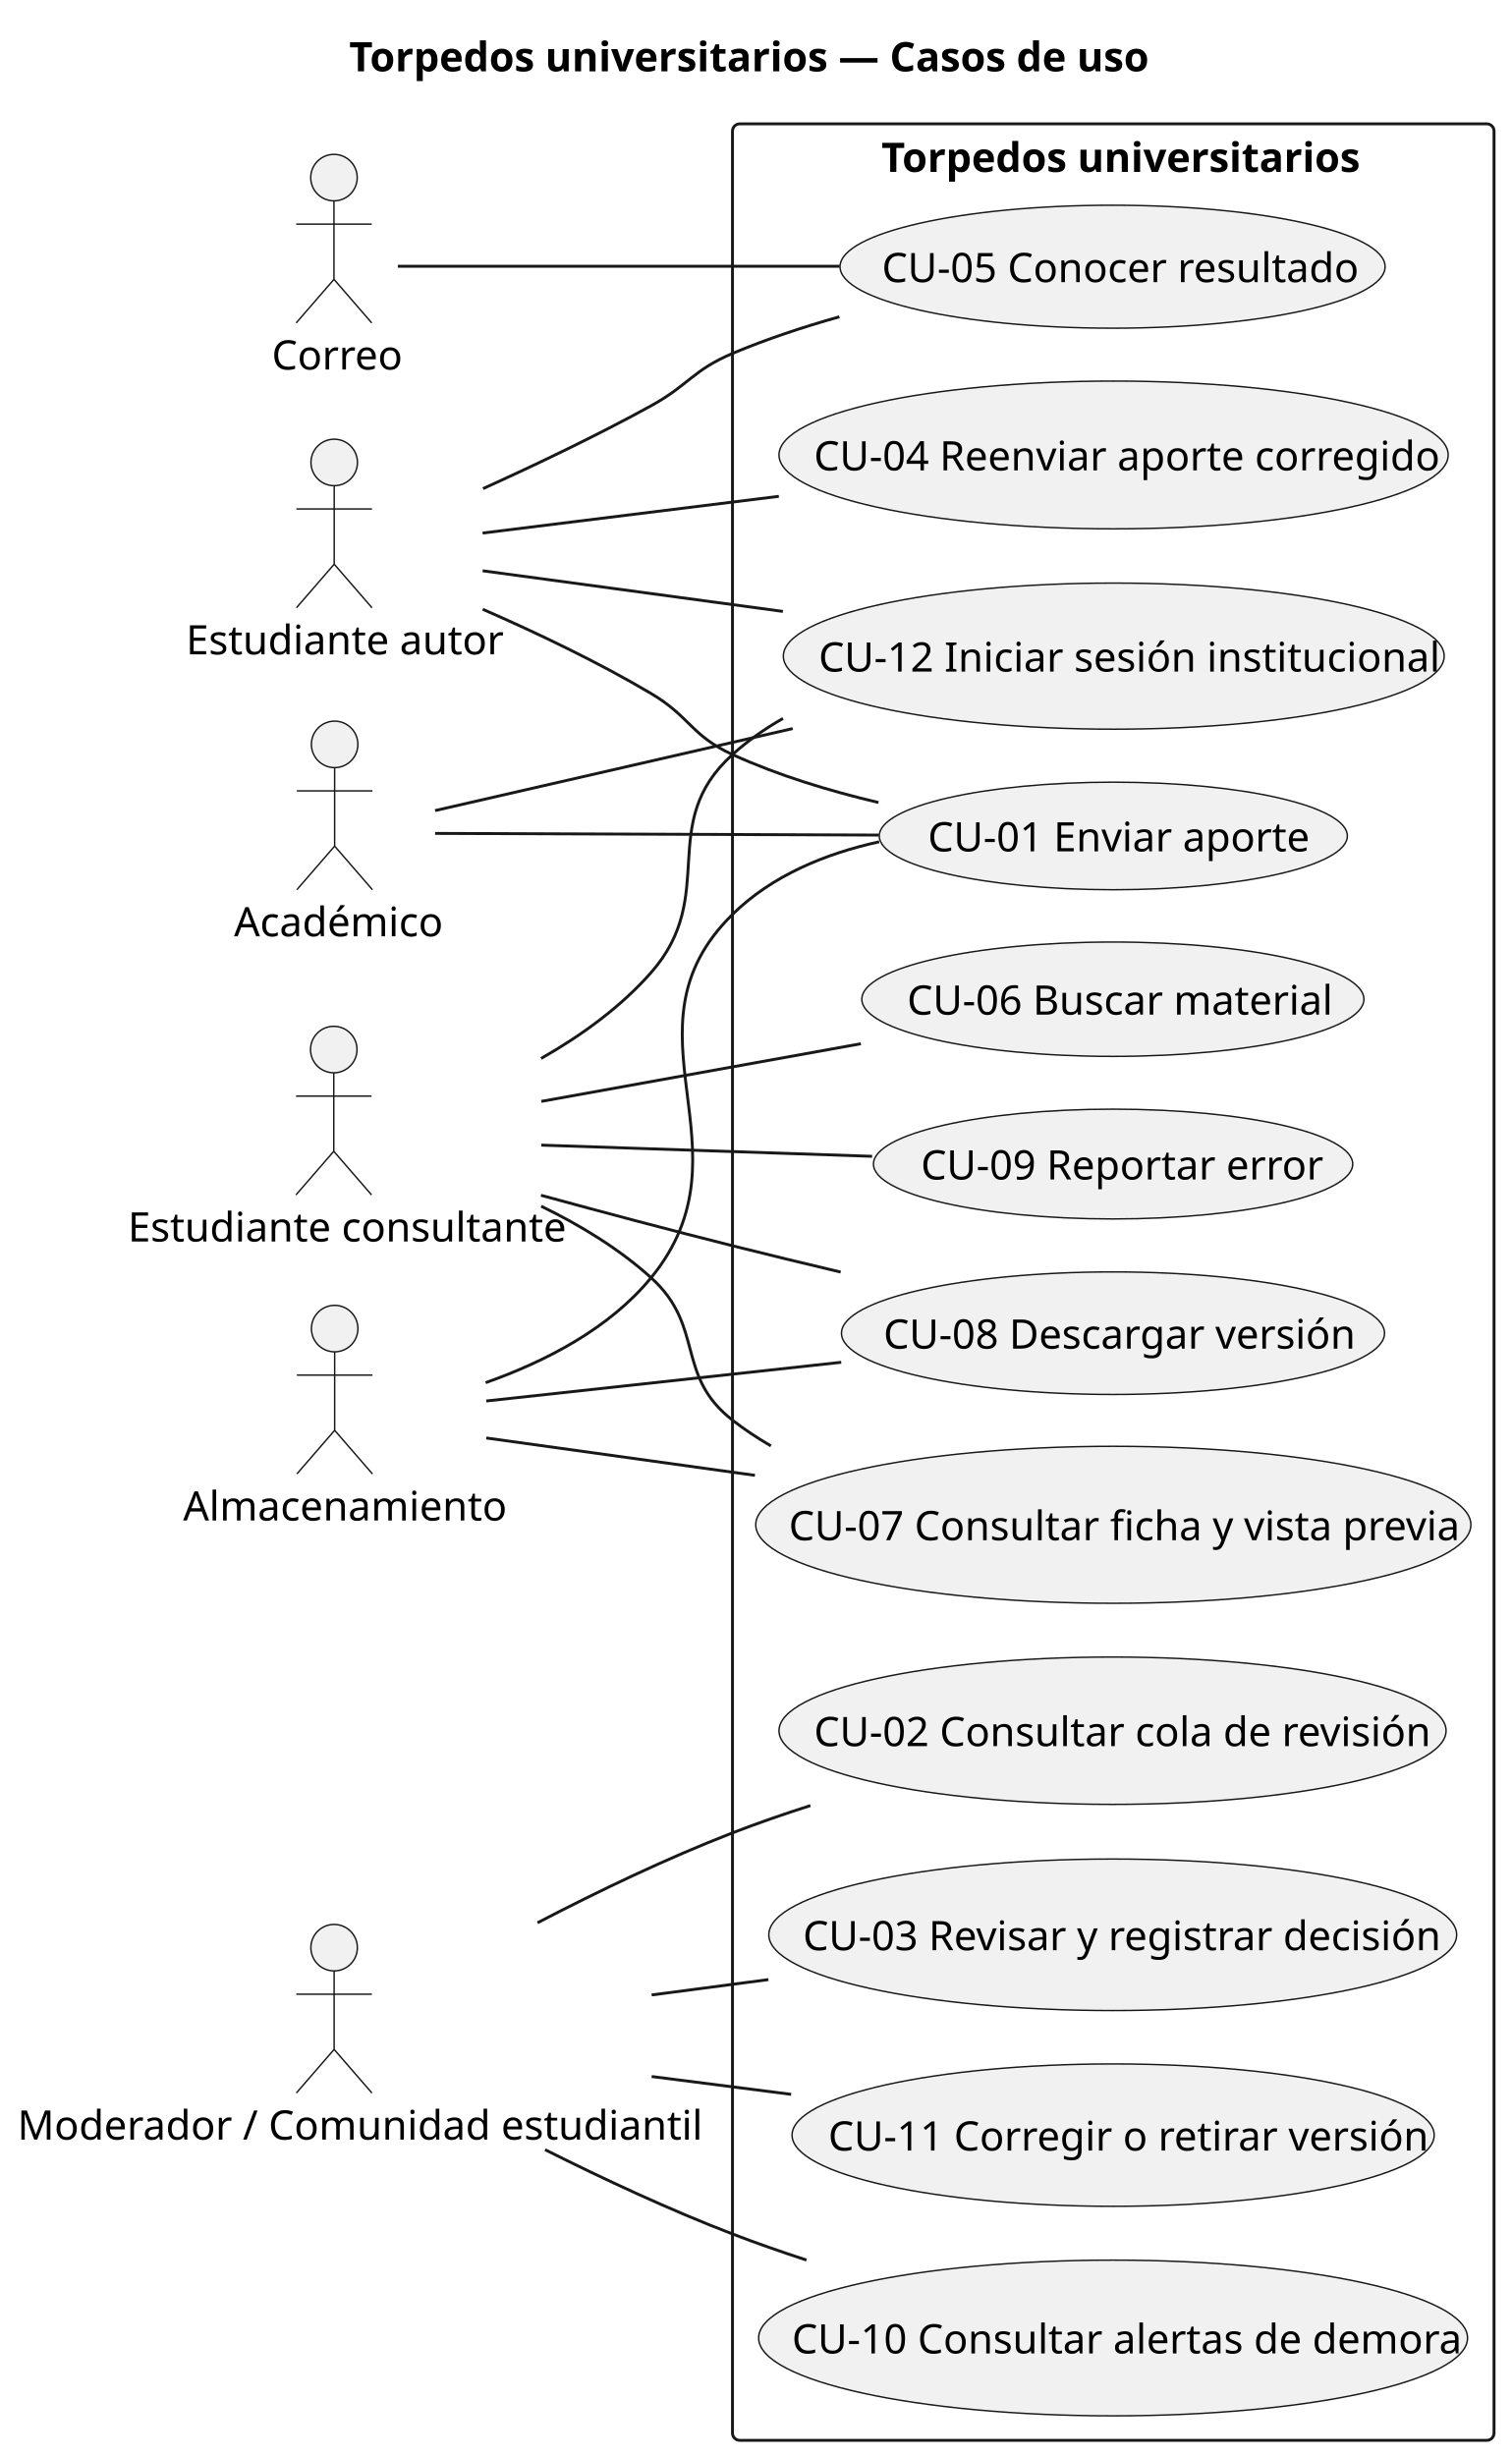
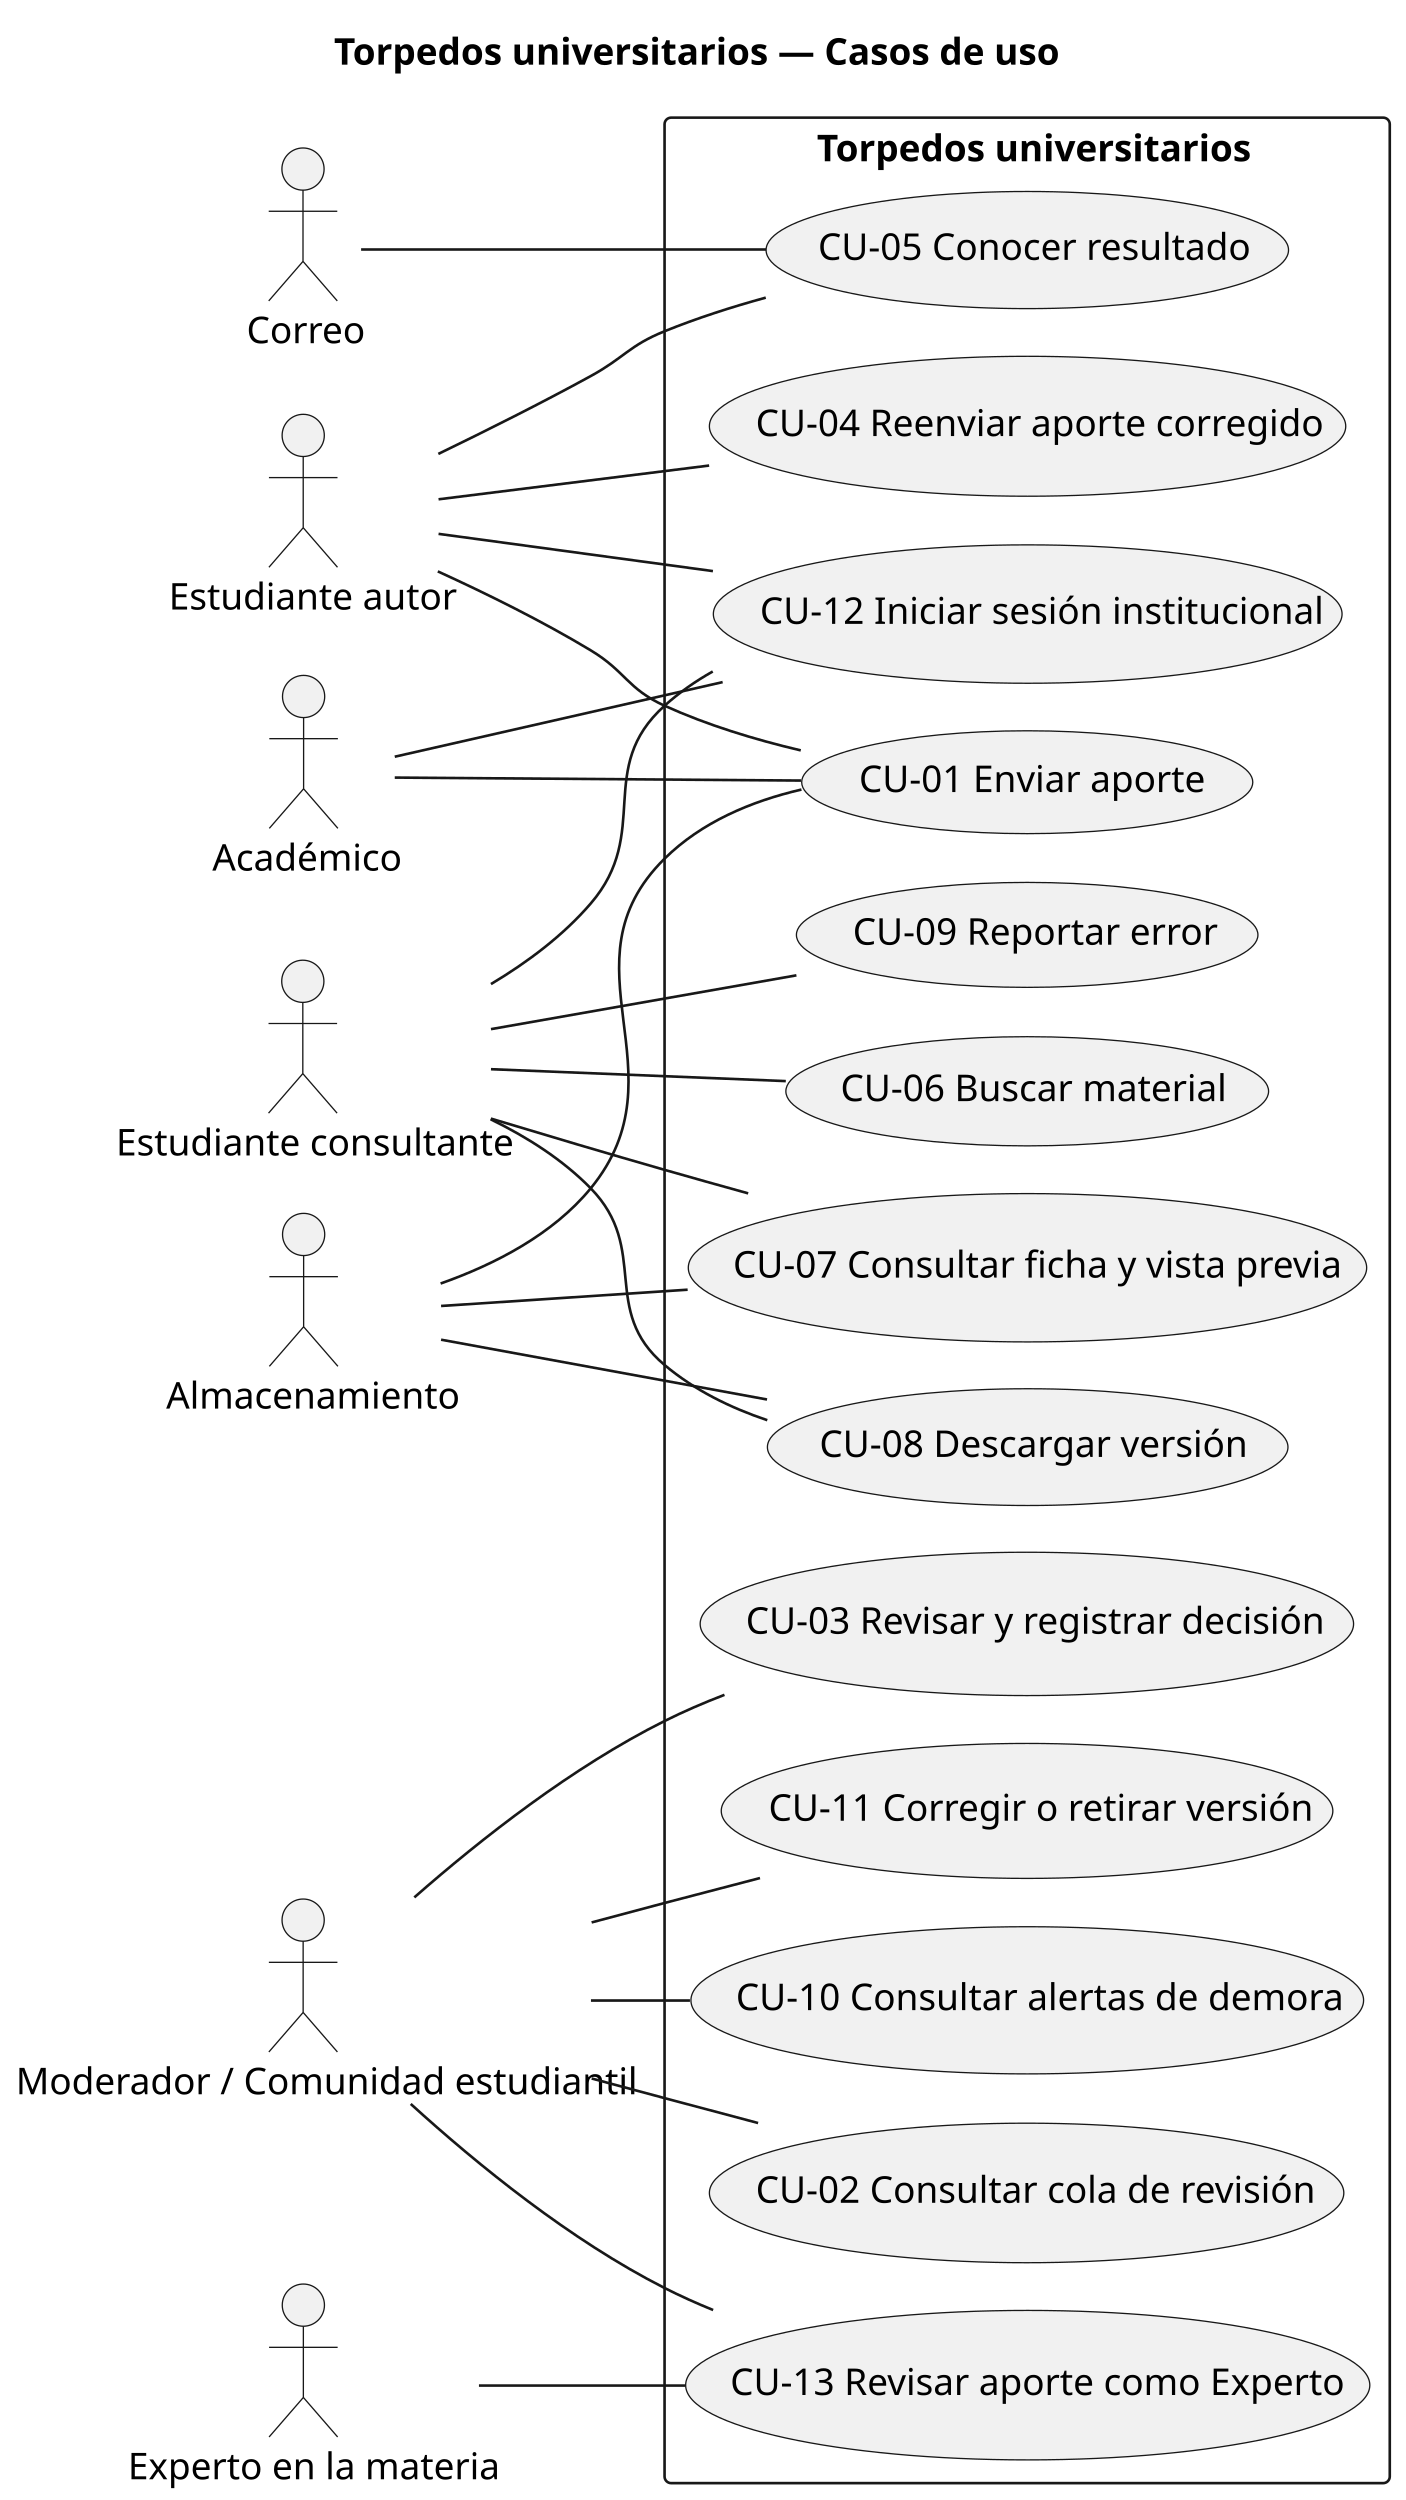
- <svg xmlns="http://www.w3.org/2000/svg" contentStyleType="text/css" data-diagram-type="DESCRIPTION" height="845px" preserveAspectRatio="none" style="width:520px;height:845px;background:#FFFFFF;" version="1.1" viewBox="0 0 520 845" width="520px" zoomAndPan="magnify">
+ <svg xmlns="http://www.w3.org/2000/svg" contentStyleType="text/css" data-diagram-type="DESCRIPTION" height="948px" preserveAspectRatio="none" style="width:533px;height:948px;background:#FFFFFF;" version="1.1" viewBox="0 0 533 948" width="533px" zoomAndPan="magnify">
  <defs />
  <g>
-     <g class="title" data-source-line="4">
-       <text fill="#000000" font-family="sans-serif" font-size="14" font-weight="bold" lengthAdjust="spacing" textLength="272.727" x="120.137" y="24.533">Torpedos universitarios — Casos de uso</text>
-     </g>
-     <g class="cluster" data-entity="Torpedos universitarios" data-source-line="11" data-uid="ent0008" id="cluster_Torpedos universitarios">
-       <rect fill="none" height="797" rx="2.5" ry="2.5" style="stroke:#181818;stroke-width:1;" width="262" x="252" y="42.609" />
-       <text fill="#000000" font-family="sans-serif" font-size="14" font-weight="bold" lengthAdjust="spacing" textLength="159.482" x="303.259" y="59.143">Torpedos universitarios</text>
+     <text fill="#000000" font-family="sans-serif" font-size="14" font-weight="bold" lengthAdjust="spacing" textLength="272.727" x="126.637" y="24.533">Torpedos universitarios — Casos de uso</text>
+     <g class="cluster" data-entity="Torpedos universitarios" data-source-line="12" data-uid="ent0009" id="cluster_Torpedos universitarios">
+       <rect fill="none" height="897" rx="2.5" ry="2.5" style="stroke:#181818;stroke-width:1;" width="275" x="252" y="44.609" />
+       <text fill="#000000" font-family="sans-serif" font-size="14" font-weight="bold" lengthAdjust="spacing" textLength="159.482" x="309.759" y="61.143">Torpedos universitarios</text>
    </g>
    <g class="entity" data-entity="Autor" data-source-line="5" data-uid="ent0002" id="entity_Autor">
-       <ellipse cx="114.979" cy="159.109" fill="#F1F1F1" rx="8" ry="8" style="stroke:#181818;stroke-width:0.5;" />
-       <path d="M114.979,167.109 L114.979,194.109 M101.979,175.109 L127.979,175.109 M114.979,194.109 L101.979,209.109 M114.979,194.109 L127.979,209.109" fill="none" style="stroke:#181818;stroke-width:0.5;" />
-       <text fill="#000000" font-family="sans-serif" font-size="14" lengthAdjust="spacing" textLength="101.958" x="64" y="225.143">Estudiante autor</text>
+       <ellipse cx="114.979" cy="165.109" fill="#F1F1F1" rx="8" ry="8" style="stroke:#181818;stroke-width:0.5;" />
+       <path d="M114.979,173.109 L114.979,200.109 M101.979,181.109 L127.979,181.109 M114.979,200.109 L101.979,215.109 M114.979,200.109 L127.979,215.109" fill="none" style="stroke:#181818;stroke-width:0.5;" />
+       <text fill="#000000" font-family="sans-serif" font-size="14" lengthAdjust="spacing" textLength="101.958" x="64" y="231.143">Estudiante autor</text>
    </g>
    <g class="entity" data-entity="Consultante" data-source-line="6" data-uid="ent0003" id="entity_Consultante">
-       <ellipse cx="114.827" cy="361.109" fill="#F1F1F1" rx="8" ry="8" style="stroke:#181818;stroke-width:0.5;" />
-       <path d="M114.827,369.109 L114.827,396.109 M101.827,377.109 L127.827,377.109 M114.827,396.109 L101.827,411.109 M114.827,396.109 L127.827,411.109" fill="none" style="stroke:#181818;stroke-width:0.5;" />
-       <text fill="#000000" font-family="sans-serif" font-size="14" lengthAdjust="spacing" textLength="141.654" x="44" y="427.143">Estudiante consultante</text>
+       <ellipse cx="114.827" cy="372.109" fill="#F1F1F1" rx="8" ry="8" style="stroke:#181818;stroke-width:0.5;" />
+       <path d="M114.827,380.109 L114.827,407.109 M101.827,388.109 L127.827,388.109 M114.827,407.109 L101.827,422.109 M114.827,407.109 L127.827,422.109" fill="none" style="stroke:#181818;stroke-width:0.5;" />
+       <text fill="#000000" font-family="sans-serif" font-size="14" lengthAdjust="spacing" textLength="141.654" x="44" y="438.143">Estudiante consultante</text>
    </g>
    <g class="entity" data-entity="Academico" data-source-line="7" data-uid="ent0004" id="entity_Academico">
-       <ellipse cx="115.127" cy="256.109" fill="#F1F1F1" rx="8" ry="8" style="stroke:#181818;stroke-width:0.5;" />
-       <path d="M115.127,264.109 L115.127,291.109 M102.127,272.109 L128.127,272.109 M115.127,291.109 L102.127,306.109 M115.127,291.109 L128.127,306.109" fill="none" style="stroke:#181818;stroke-width:0.5;" />
-       <text fill="#000000" font-family="sans-serif" font-size="14" lengthAdjust="spacing" textLength="69.255" x="80.5" y="322.143">Académico</text>
+       <ellipse cx="115.127" cy="264.109" fill="#F1F1F1" rx="8" ry="8" style="stroke:#181818;stroke-width:0.5;" />
+       <path d="M115.127,272.109 L115.127,299.109 M102.127,280.109 L128.127,280.109 M115.127,299.109 L102.127,314.109 M115.127,299.109 L128.127,314.109" fill="none" style="stroke:#181818;stroke-width:0.5;" />
+       <text fill="#000000" font-family="sans-serif" font-size="14" lengthAdjust="spacing" textLength="69.255" x="80.5" y="330.143">Académico</text>
    </g>
    <g class="entity" data-entity="Moderador" data-source-line="8" data-uid="ent0005" id="entity_Moderador">
-       <ellipse cx="114.951" cy="670.109" fill="#F1F1F1" rx="8" ry="8" style="stroke:#181818;stroke-width:0.5;" />
-       <path d="M114.951,678.109 L114.951,705.109 M101.951,686.109 L127.951,686.109 M114.951,705.109 L101.951,720.109 M114.951,705.109 L127.951,720.109" fill="none" style="stroke:#181818;stroke-width:0.5;" />
-       <text fill="#000000" font-family="sans-serif" font-size="14" lengthAdjust="spacing" textLength="217.902" x="6" y="736.143">Moderador / Comunidad estudiantil</text>
+       <ellipse cx="114.951" cy="728.109" fill="#F1F1F1" rx="8" ry="8" style="stroke:#181818;stroke-width:0.5;" />
+       <path d="M114.951,736.109 L114.951,763.109 M101.951,744.109 L127.951,744.109 M114.951,763.109 L101.951,778.109 M114.951,763.109 L127.951,778.109" fill="none" style="stroke:#181818;stroke-width:0.5;" />
+       <text fill="#000000" font-family="sans-serif" font-size="14" lengthAdjust="spacing" textLength="217.902" x="6" y="794.143">Moderador / Comunidad estudiantil</text>
    </g>
-     <g class="entity" data-entity="Archivos" data-source-line="9" data-uid="ent0006" id="entity_Archivos">
-       <ellipse cx="115.138" cy="457.109" fill="#F1F1F1" rx="8" ry="8" style="stroke:#181818;stroke-width:0.5;" />
-       <path d="M115.138,465.109 L115.138,492.109 M102.138,473.109 L128.138,473.109 M115.138,492.109 L102.138,507.109 M115.138,492.109 L128.138,507.109" fill="none" style="stroke:#181818;stroke-width:0.5;" />
-       <text fill="#000000" font-family="sans-serif" font-size="14" lengthAdjust="spacing" textLength="104.275" x="63" y="523.143">Almacenamiento</text>
+     <g class="entity" data-entity="Experto" data-source-line="9" data-uid="ent0006" id="entity_Experto">
+       <ellipse cx="115.034" cy="874.109" fill="#F1F1F1" rx="8" ry="8" style="stroke:#181818;stroke-width:0.5;" />
+       <path d="M115.034,882.109 L115.034,909.109 M102.034,890.109 L128.034,890.109 M115.034,909.109 L102.034,924.109 M115.034,909.109 L128.034,924.109" fill="none" style="stroke:#181818;stroke-width:0.5;" />
+       <text fill="#000000" font-family="sans-serif" font-size="14" lengthAdjust="spacing" textLength="133.068" x="48.5" y="940.143">Experto en la materia</text>
    </g>
-     <g class="entity" data-entity="Correo" data-source-line="10" data-uid="ent0007" id="entity_Correo">
-       <ellipse cx="114.897" cy="61.109" fill="#F1F1F1" rx="8" ry="8" style="stroke:#181818;stroke-width:0.5;" />
-       <path d="M114.897,69.109 L114.897,96.109 M101.897,77.109 L127.897,77.109 M114.897,96.109 L101.897,111.109 M114.897,96.109 L127.897,111.109" fill="none" style="stroke:#181818;stroke-width:0.5;" />
-       <text fill="#000000" font-family="sans-serif" font-size="14" lengthAdjust="spacing" textLength="42.793" x="93.5" y="127.143">Correo</text>
+     <g class="entity" data-entity="Archivos" data-source-line="10" data-uid="ent0007" id="entity_Archivos">
+       <ellipse cx="115.138" cy="468.109" fill="#F1F1F1" rx="8" ry="8" style="stroke:#181818;stroke-width:0.5;" />
+       <path d="M115.138,476.109 L115.138,503.109 M102.138,484.109 L128.138,484.109 M115.138,503.109 L102.138,518.109 M115.138,503.109 L128.138,518.109" fill="none" style="stroke:#181818;stroke-width:0.5;" />
+       <text fill="#000000" font-family="sans-serif" font-size="14" lengthAdjust="spacing" textLength="104.275" x="63" y="534.143">Almacenamiento</text>
    </g>
-     <g class="entity" data-entity="CU1" data-source-line="12" data-uid="ent0009" id="entity_CU1">
-       <ellipse cx="383.02" cy="287.613" fill="#F1F1F1" rx="80.52" ry="18.504" style="stroke:#181818;stroke-width:0.5;" />
-       <text fill="#000000" font-family="sans-serif" font-size="14" lengthAdjust="spacing" textLength="127.613" x="319.213" y="292.918">CU-01 Enviar aporte</text>
+     <g class="entity" data-entity="Correo" data-source-line="11" data-uid="ent0008" id="entity_Correo">
+       <ellipse cx="114.897" cy="64.109" fill="#F1F1F1" rx="8" ry="8" style="stroke:#181818;stroke-width:0.5;" />
+       <path d="M114.897,72.109 L114.897,99.109 M101.897,80.109 L127.897,80.109 M114.897,99.109 L101.897,114.109 M114.897,99.109 L127.897,114.109" fill="none" style="stroke:#181818;stroke-width:0.5;" />
+       <text fill="#000000" font-family="sans-serif" font-size="14" lengthAdjust="spacing" textLength="42.793" x="93.5" y="130.143">Correo</text>
    </g>
-     <g class="entity" data-entity="CU2" data-source-line="13" data-uid="ent0010" id="entity_CU2">
-       <ellipse cx="382.75" cy="595.459" fill="#F1F1F1" rx="114.75" ry="25.35" style="stroke:#181818;stroke-width:0.5;" />
-       <text fill="#000000" font-family="sans-serif" font-size="14" lengthAdjust="spacing" textLength="205.427" x="280.037" y="600.764">CU-02 Consultar cola de revisión</text>
+     <g class="entity" data-entity="CU1" data-source-line="13" data-uid="ent0010" id="entity_CU1">
+       <ellipse cx="389.529" cy="296.615" fill="#F1F1F1" rx="85.529" ry="19.506" style="stroke:#181818;stroke-width:0.5;" />
+       <text fill="#000000" font-family="sans-serif" font-size="14" lengthAdjust="spacing" textLength="127.613" x="325.722" y="300.344">CU-01 Enviar aporte</text>
    </g>
-     <g class="entity" data-entity="CU3" data-source-line="14" data-uid="ent0011" id="entity_CU3">
-       <ellipse cx="382.823" cy="665.674" fill="#F1F1F1" rx="118.323" ry="26.065" style="stroke:#181818;stroke-width:0.5;" />
-       <text fill="#000000" font-family="sans-serif" font-size="14" lengthAdjust="spacing" textLength="213.179" x="276.233" y="670.979">CU-03 Revisar y registrar decisión</text>
+     <g class="entity" data-entity="CU2" data-source-line="14" data-uid="ent0011" id="entity_CU2">
+       <ellipse cx="389.289" cy="831.567" fill="#F1F1F1" rx="120.289" ry="26.458" style="stroke:#181818;stroke-width:0.5;" />
+       <text fill="#000000" font-family="sans-serif" font-size="14" lengthAdjust="spacing" textLength="205.427" x="286.575" y="835.296">CU-02 Consultar cola de revisión</text>
    </g>
-     <g class="entity" data-entity="CU4" data-source-line="15" data-uid="ent0012" id="entity_CU4">
-       <ellipse cx="383.112" cy="156.532" fill="#F1F1F1" rx="115.112" ry="25.422" style="stroke:#181818;stroke-width:0.5;" />
-       <text fill="#000000" font-family="sans-serif" font-size="14" lengthAdjust="spacing" textLength="206.213" x="280.005" y="161.836">CU-04 Reenviar aporte corregido</text>
+     <g class="entity" data-entity="CU3" data-source-line="15" data-uid="ent0012" id="entity_CU3">
+       <ellipse cx="389.39" cy="615.787" fill="#F1F1F1" rx="123.89" ry="27.178" style="stroke:#181818;stroke-width:0.5;" />
+       <text fill="#000000" font-family="sans-serif" font-size="14" lengthAdjust="spacing" textLength="213.179" x="282.801" y="619.516">CU-03 Revisar y registrar decisión</text>
    </g>
-     <g class="entity" data-entity="CU5" data-source-line="16" data-uid="ent0013" id="entity_CU5">
-       <ellipse cx="382.763" cy="91.762" fill="#F1F1F1" rx="93.763" ry="21.153" style="stroke:#181818;stroke-width:0.5;" />
-       <text fill="#000000" font-family="sans-serif" font-size="14" lengthAdjust="spacing" textLength="158.744" x="303.391" y="97.067">CU-05 Conocer resultado</text>
+     <g class="entity" data-entity="CU4" data-source-line="16" data-uid="ent0013" id="entity_CU4">
+       <ellipse cx="389.653" cy="161.64" fill="#F1F1F1" rx="120.653" ry="26.531" style="stroke:#181818;stroke-width:0.5;" />
+       <text fill="#000000" font-family="sans-serif" font-size="14" lengthAdjust="spacing" textLength="206.213" x="286.547" y="165.369">CU-04 Reenviar aporte corregido</text>
    </g>
-     <g class="entity" data-entity="CU6" data-source-line="17" data-uid="ent0014" id="entity_CU6">
-       <ellipse cx="382.871" cy="343.784" fill="#F1F1F1" rx="86.371" ry="19.674" style="stroke:#181818;stroke-width:0.5;" />
-       <text fill="#000000" font-family="sans-serif" font-size="14" lengthAdjust="spacing" textLength="141.6" x="312.071" y="349.088">CU-06 Buscar material</text>
+     <g class="entity" data-entity="CU5" data-source-line="17" data-uid="ent0014" id="entity_CU5">
+       <ellipse cx="389.554" cy="94.82" fill="#F1F1F1" rx="99.054" ry="22.211" style="stroke:#181818;stroke-width:0.5;" />
+       <text fill="#000000" font-family="sans-serif" font-size="14" lengthAdjust="spacing" textLength="158.744" x="310.182" y="98.549">CU-05 Conocer resultado</text>
    </g>
-     <g class="entity" data-entity="CU7" data-source-line="18" data-uid="ent0015" id="entity_CU7">
-       <ellipse cx="383.02" cy="524.613" fill="#F1F1F1" rx="123.02" ry="27.004" style="stroke:#181818;stroke-width:0.5;" />
-       <text fill="#000000" font-family="sans-serif" font-size="14" lengthAdjust="spacing" textLength="223.31" x="271.365" y="529.918">CU-07 Consultar ficha y vista previa</text>
+     <g class="entity" data-entity="CU6" data-source-line="18" data-uid="ent0015" id="entity_CU6">
+       <ellipse cx="389.523" cy="413.814" fill="#F1F1F1" rx="91.523" ry="20.704" style="stroke:#181818;stroke-width:0.5;" />
+       <text fill="#000000" font-family="sans-serif" font-size="14" lengthAdjust="spacing" textLength="141.6" x="318.723" y="417.542">CU-06 Buscar material</text>
    </g>
-     <g class="entity" data-entity="CU8" data-source-line="19" data-uid="ent0016" id="entity_CU8">
-       <ellipse cx="382.914" cy="458.692" fill="#F1F1F1" rx="93.414" ry="21.083" style="stroke:#181818;stroke-width:0.5;" />
-       <text fill="#000000" font-family="sans-serif" font-size="14" lengthAdjust="spacing" textLength="157.944" x="303.942" y="463.997">CU-08 Descargar versión</text>
+     <g class="entity" data-entity="CU7" data-source-line="19" data-uid="ent0016" id="entity_CU7">
+       <ellipse cx="389.621" cy="480.734" fill="#F1F1F1" rx="128.621" ry="28.124" style="stroke:#181818;stroke-width:0.5;" />
+       <text fill="#000000" font-family="sans-serif" font-size="14" lengthAdjust="spacing" textLength="223.31" x="277.966" y="484.462">CU-07 Consultar ficha y vista previa</text>
    </g>
-     <g class="entity" data-entity="CU9" data-source-line="20" data-uid="ent0017" id="entity_CU9">
-       <ellipse cx="382.944" cy="400.498" fill="#F1F1F1" rx="82.444" ry="18.889" style="stroke:#181818;stroke-width:0.5;" />
-       <text fill="#000000" font-family="sans-serif" font-size="14" lengthAdjust="spacing" textLength="132.262" x="316.813" y="405.803">CU-09 Reportar error</text>
+     <g class="entity" data-entity="CU8" data-source-line="20" data-uid="ent0017" id="entity_CU8">
+       <ellipse cx="389.699" cy="548.749" fill="#F1F1F1" rx="98.699" ry="22.14" style="stroke:#181818;stroke-width:0.5;" />
+       <text fill="#000000" font-family="sans-serif" font-size="14" lengthAdjust="spacing" textLength="157.944" x="310.727" y="552.478">CU-08 Descargar versión</text>
    </g>
-     <g class="entity" data-entity="CU10" data-source-line="21" data-uid="ent0018" id="entity_CU10">
-       <ellipse cx="382.943" cy="804.398" fill="#F1F1F1" rx="121.943" ry="26.789" style="stroke:#181818;stroke-width:0.5;" />
-       <text fill="#000000" font-family="sans-serif" font-size="14" lengthAdjust="spacing" textLength="220.992" x="272.447" y="809.703">CU-10 Consultar alertas de demora</text>
+     <g class="entity" data-entity="CU9" data-source-line="21" data-uid="ent0018" id="entity_CU9">
+       <ellipse cx="389.504" cy="354.51" fill="#F1F1F1" rx="87.504" ry="19.901" style="stroke:#181818;stroke-width:0.5;" />
+       <text fill="#000000" font-family="sans-serif" font-size="14" lengthAdjust="spacing" textLength="132.262" x="323.373" y="358.239">CU-09 Reportar error</text>
    </g>
-     <g class="entity" data-entity="CU11" data-source-line="22" data-uid="ent0019" id="entity_CU11">
-       <ellipse cx="382.959" cy="734.601" fill="#F1F1F1" rx="110.459" ry="24.492" style="stroke:#181818;stroke-width:0.5;" />
-       <text fill="#000000" font-family="sans-serif" font-size="14" lengthAdjust="spacing" textLength="196.055" x="284.932" y="739.906">CU-11 Corregir o retirar versión</text>
+     <g class="entity" data-entity="CU10" data-source-line="22" data-uid="ent0019" id="entity_CU10">
+       <ellipse cx="389.537" cy="758.517" fill="#F1F1F1" rx="127.537" ry="27.907" style="stroke:#181818;stroke-width:0.5;" />
+       <text fill="#000000" font-family="sans-serif" font-size="14" lengthAdjust="spacing" textLength="220.992" x="279.041" y="762.245">CU-10 Consultar alertas de demora</text>
    </g>
-     <g class="entity" data-entity="CU12" data-source-line="23" data-uid="ent0020" id="entity_CU12">
-       <ellipse cx="383.177" cy="225.745" fill="#F1F1F1" rx="113.677" ry="25.135" style="stroke:#181818;stroke-width:0.5;" />
-       <text fill="#000000" font-family="sans-serif" font-size="14" lengthAdjust="spacing" textLength="203.089" x="281.632" y="231.049">CU-12 Iniciar sesión institucional</text>
+     <g class="entity" data-entity="CU11" data-source-line="23" data-uid="ent0020" id="entity_CU11">
+       <ellipse cx="389.459" cy="686.701" fill="#F1F1F1" rx="115.959" ry="25.592" style="stroke:#181818;stroke-width:0.5;" />
+       <text fill="#000000" font-family="sans-serif" font-size="14" lengthAdjust="spacing" textLength="196.055" x="291.432" y="690.43">CU-11 Corregir o retirar versión</text>
    </g>
-     <g class="link" data-entity-1="Autor" data-entity-2="CU1" data-uid="lnk21" id="link_Autor_CU1">
-       <path d="M166.066,209.615 C184.706,217.759 205.753,227.802 224,238.609 C237.384,246.536 237.846,253.155 252,259.609 C267.65,266.745 285.2,272.099 302.22,276.104" fill="none" style="stroke:#181818;stroke-width:1;" />
+     <g class="entity" data-entity="CU12" data-source-line="24" data-uid="ent0021" id="entity_CU12">
+       <ellipse cx="389.706" cy="232.851" fill="#F1F1F1" rx="119.206" ry="26.241" style="stroke:#181818;stroke-width:0.5;" />
+       <text fill="#000000" font-family="sans-serif" font-size="14" lengthAdjust="spacing" textLength="203.089" x="288.162" y="236.579">CU-12 Iniciar sesión institucional</text>
    </g>
-     <g class="link" data-entity-1="Academico" data-entity-2="CU1" data-uid="lnk22" id="link_Academico_CU1">
-       <path d="M149.689,286.736 C187.854,286.88 251.367,287.118 302.346,287.31" fill="none" style="stroke:#181818;stroke-width:1;" />
+     <g class="entity" data-entity="CU13" data-source-line="25" data-uid="ent0022" id="entity_CU13">
+       <ellipse cx="389.717" cy="904.453" fill="#F1F1F1" rx="129.717" ry="28.343" style="stroke:#181818;stroke-width:0.5;" />
+       <text fill="#000000" font-family="sans-serif" font-size="14" lengthAdjust="spacing" textLength="225.648" x="276.893" y="908.181">CU-13 Revisar aporte como Experto</text>
    </g>
-     <g class="link" data-entity-1="Autor" data-entity-2="CU4" data-uid="lnk23" id="link_Autor_CU4">
-       <path d="M166.033,183.402 C194.852,179.827 232.326,175.178 267.949,170.759" fill="none" style="stroke:#181818;stroke-width:1;" />
+     <g class="link" data-entity-1="Autor" data-entity-2="CU1" data-uid="lnk23" id="link_Autor_CU1">
+       <path d="M166.017,216.673 C184.651,225.177 205.707,235.586 224,246.609 C237.323,254.638 237.837,261.175 252,267.609 C268.102,274.924 286.12,280.426 303.652,284.553" fill="none" style="stroke:#181818;stroke-width:1;" />
    </g>
-     <g class="link" data-entity-1="Autor" data-entity-2="CU5" data-uid="lnk24" id="link_Autor_CU5">
-       <path d="M166.175,168.115 C184.633,159.758 205.53,149.759 224,139.609 C236.965,132.485 238.368,127.358 252,121.609 C263.632,116.704 276.203,112.528 288.786,108.993" fill="none" style="stroke:#181818;stroke-width:1;" />
+     <g class="link" data-entity-1="Academico" data-entity-2="CU1" data-uid="lnk24" id="link_Academico_CU1">
+       <path d="M149.687,294.857 C187.921,295.137 251.73,295.606 303.776,295.988" fill="none" style="stroke:#181818;stroke-width:1;" />
    </g>
-     <g class="link" data-entity-1="Moderador" data-entity-2="CU2" data-uid="lnk25" id="link_Moderador_CU2">
-       <path d="M184.925,661.542 C206.024,650.57 229.587,639.281 252,630.609 C260.61,627.278 269.659,624.141 278.805,621.219" fill="none" style="stroke:#181818;stroke-width:1;" />
+     <g class="link" data-entity-1="Autor" data-entity-2="CU4" data-uid="lnk25" id="link_Autor_CU4">
+       <path d="M166.298,189.334 C195.21,185.726 232.848,181.03 268.906,176.531" fill="none" style="stroke:#181818;stroke-width:1;" />
    </g>
-     <g class="link" data-entity-1="Moderador" data-entity-2="CU3" data-uid="lnk26" id="link_Moderador_CU3">
-       <path d="M224.192,686.374 C237.425,684.632 250.998,682.846 264.361,681.088" fill="none" style="stroke:#181818;stroke-width:1;" />
+     <g class="link" data-entity-1="Autor" data-entity-2="CU5" data-uid="lnk26" id="link_Autor_CU5">
+       <path d="M166.212,172.122 C184.578,163.23 205.405,152.79 224,142.609 C236.77,135.618 238.504,131.07 252,125.609 C264.165,120.687 277.271,116.462 290.38,112.859" fill="none" style="stroke:#181818;stroke-width:1;" />
    </g>
-     <g class="link" data-entity-1="Moderador" data-entity-2="CU10" data-uid="lnk27" id="link_Moderador_CU10">
-       <path d="M187.526,739.615 C207.988,749.878 230.562,760.371 252,768.609 C260.198,771.76 268.783,774.76 277.467,777.585" fill="none" style="stroke:#181818;stroke-width:1;" />
+     <g class="link" data-entity-1="Moderador" data-entity-2="CU2" data-uid="lnk27" id="link_Moderador_CU2">
+       <path d="M224.361,788.171 C233.707,790.696 243.018,793.203 252,795.609 C263.482,798.685 275.512,801.888 287.471,805.058" fill="none" style="stroke:#181818;stroke-width:1;" />
    </g>
-     <g class="link" data-entity-1="Moderador" data-entity-2="CU11" data-uid="lnk28" id="link_Moderador_CU11">
-       <path d="M224.192,714.438 C240.014,716.461 256.322,718.545 272.176,720.572" fill="none" style="stroke:#181818;stroke-width:1;" />
+     <g class="link" data-entity-1="Moderador" data-entity-2="CU3" data-uid="lnk28" id="link_Moderador_CU3">
+       <path d="M157.107,719.493 C182.661,697.067 217.188,670.004 252,652.609 C259.248,648.988 266.896,645.685 274.719,642.679" fill="none" style="stroke:#181818;stroke-width:1;" />
    </g>
-     <g class="link" data-entity-1="Consultante" data-entity-2="CU6" data-uid="lnk29" id="link_Consultante_CU6">
-       <path d="M186.236,378.935 C219.945,372.852 260.634,365.51 296.163,359.099" fill="none" style="stroke:#181818;stroke-width:1;" />
+     <g class="link" data-entity-1="Moderador" data-entity-2="CU10" data-uid="lnk29" id="link_Moderador_CU10">
+       <path d="M224.091,758.609 C236.424,758.609 249.079,758.609 261.628,758.609" fill="none" style="stroke:#181818;stroke-width:1;" />
    </g>
-     <g class="link" data-entity-1="Consultante" data-entity-2="CU7" data-uid="lnk30" id="link_Consultante_CU7">
-       <path d="M186.191,415.002 C199.702,421.572 213.04,429.703 224,439.609 C242.608,456.428 232.199,473.213 252,488.609 C256.16,491.844 260.592,494.788 265.218,497.467" fill="none" style="stroke:#181818;stroke-width:1;" />
+     <g class="link" data-entity-1="Moderador" data-entity-2="CU11" data-uid="lnk30" id="link_Moderador_CU11">
+       <path d="M224.343,728.981 C233.693,726.47 243.01,723.985 252,721.609 C263.708,718.516 275.992,715.31 288.191,712.151" fill="none" style="stroke:#181818;stroke-width:1;" />
    </g>
-     <g class="link" data-entity-1="Consultante" data-entity-2="CU8" data-uid="lnk31" id="link_Consultante_CU8">
-       <path d="M186.1,411.239 C207.235,417.007 230.523,423.212 252,428.609 C264.018,431.63 276.691,434.698 289.22,437.662" fill="none" style="stroke:#181818;stroke-width:1;" />
+     <g class="link" data-entity-1="Moderador" data-entity-2="CU13" data-uid="lnk31" id="link_Moderador_CU13">
+       <path d="M155.751,797.819 C181.347,821.1 216.393,849.514 252,867.609 C257.91,870.613 264.092,873.394 270.422,875.967" fill="none" style="stroke:#181818;stroke-width:1;" />
    </g>
-     <g class="link" data-entity-1="Consultante" data-entity-2="CU9" data-uid="lnk32" id="link_Consultante_CU9">
-       <path d="M186.236,393.986 C221.177,395.168 263.615,396.604 300.036,397.836" fill="none" style="stroke:#181818;stroke-width:1;" />
+     <g class="link" data-entity-1="Experto" data-entity-2="CU13" data-uid="lnk32" id="link_Experto_CU13">
+       <path d="M181.617,904.609 C205.24,904.609 232.778,904.609 259.91,904.609" fill="none" style="stroke:#181818;stroke-width:1;" />
    </g>
-     <g class="link" data-entity-1="Autor" data-entity-2="CU12" data-uid="lnk33" id="link_Autor_CU12">
-       <path d="M166.033,196.381 C195.229,200.332 233.306,205.485 269.343,210.363" fill="none" style="stroke:#181818;stroke-width:1;" />
+     <g class="link" data-entity-1="Consultante" data-entity-2="CU6" data-uid="lnk33" id="link_Consultante_CU6">
+       <path d="M186.175,405.442 C220.238,406.817 261.569,408.486 297.974,409.955" fill="none" style="stroke:#181818;stroke-width:1;" />
    </g>
-     <g class="link" data-entity-1="Academico" data-entity-2="CU12" data-uid="lnk34" id="link_Academico_CU12">
-       <path d="M149.689,278.884 C180.724,271.767 228.522,260.806 272.71,250.672" fill="none" style="stroke:#181818;stroke-width:1;" />
+     <g class="link" data-entity-1="Consultante" data-entity-2="CU7" data-uid="lnk34" id="link_Consultante_CU7">
+       <path d="M186.125,424.161 C207.261,430.545 230.543,437.468 252,443.609 C262.268,446.548 272.988,449.557 283.71,452.526" fill="none" style="stroke:#181818;stroke-width:1;" />
    </g>
-     <g class="link" data-entity-1="Consultante" data-entity-2="CU12" data-uid="lnk35" id="link_Consultante_CU12">
-       <path d="M186.156,364.169 C200.065,356.256 213.57,346.471 224,334.609 C247.494,307.889 225.597,283.46 252,259.609 C257.28,254.84 263.147,250.724 269.387,247.174" fill="none" style="stroke:#181818;stroke-width:1;" />
+     <g class="link" data-entity-1="Consultante" data-entity-2="CU8" data-uid="lnk35" id="link_Consultante_CU8">
+       <path d="M186.048,424.435 C199.882,431.163 213.384,439.753 224,450.609 C246.564,473.684 227.298,496.84 252,517.609 C263.253,527.071 276.811,533.792 290.956,538.539" fill="none" style="stroke:#181818;stroke-width:1;" />
    </g>
-     <g class="link" data-entity-1="Archivos" data-entity-2="CU1" data-uid="lnk36" id="link_Archivos_CU1">
-       <path d="M167.079,475.714 C187.543,468.487 209.63,457.147 224,439.609 C260.084,395.573 211.43,354.552 252,314.609 C265.551,301.267 283.87,293.721 302.475,289.62" fill="none" style="stroke:#181818;stroke-width:1;" />
+     <g class="link" data-entity-1="Consultante" data-entity-2="CU9" data-uid="lnk36" id="link_Consultante_CU9">
+       <path d="M186.175,390.248 C221.499,384.026 264.641,376.427 301.998,369.846" fill="none" style="stroke:#181818;stroke-width:1;" />
    </g>
-     <g class="link" data-entity-1="Archivos" data-entity-2="CU7" data-uid="lnk37" id="link_Archivos_CU7">
-       <path d="M167.287,494.743 C193.707,498.418 227.15,503.07 259.729,507.602" fill="none" style="stroke:#181818;stroke-width:1;" />
+     <g class="link" data-entity-1="Autor" data-entity-2="CU12" data-uid="lnk37" id="link_Autor_CU12">
+       <path d="M166.298,202.439 C195.594,206.417 233.851,211.611 270.344,216.566" fill="none" style="stroke:#181818;stroke-width:1;" />
    </g>
-     <g class="link" data-entity-1="Archivos" data-entity-2="CU8" data-uid="lnk38" id="link_Archivos_CU8">
-       <path d="M167.287,482.018 C201.859,478.249 248.458,473.168 289.409,468.704" fill="none" style="stroke:#181818;stroke-width:1;" />
+     <g class="link" data-entity-1="Academico" data-entity-2="CU12" data-uid="lnk38" id="link_Academico_CU12">
+       <path d="M149.687,286.945 C180.872,279.849 229.072,268.883 274.025,258.655" fill="none" style="stroke:#181818;stroke-width:1;" />
    </g>
-     <g class="link" data-entity-1="Correo" data-entity-2="CU5" data-uid="lnk39" id="link_Correo_CU5">
-       <path d="M136.873,91.609 C169.39,91.609 234.097,91.609 288.867,91.609" fill="none" style="stroke:#181818;stroke-width:1;" />
+     <g class="link" data-entity-1="Consultante" data-entity-2="CU12" data-uid="lnk39" id="link_Consultante_CU12">
+       <path d="M186.168,373.162 C200.075,364.867 213.578,354.723 224,342.609 C247.206,315.638 225.54,291.396 252,267.609 C257.549,262.621 263.713,258.324 270.268,254.625" fill="none" style="stroke:#181818;stroke-width:1;" />
+     </g>
+     <g class="link" data-entity-1="Archivos" data-entity-2="CU1" data-uid="lnk40" id="link_Archivos_CU1">
+       <path d="M167.079,486.714 C187.543,479.487 209.63,468.147 224,450.609 C260.084,406.573 211.522,365.644 252,325.609 C265.952,311.81 284.741,303.84 303.908,299.391" fill="none" style="stroke:#181818;stroke-width:1;" />
+     </g>
+     <g class="link" data-entity-1="Archivos" data-entity-2="CU7" data-uid="lnk41" id="link_Archivos_CU7">
+       <path d="M167.255,495.224 C193.85,493.467 227.638,491.235 260.754,489.048" fill="none" style="stroke:#181818;stroke-width:1;" />
+     </g>
+     <g class="link" data-entity-1="Archivos" data-entity-2="CU8" data-uid="lnk42" id="link_Archivos_CU8">
+       <path d="M167.255,508.014 C202.021,514.393 249.08,523.028 290.859,530.694" fill="none" style="stroke:#181818;stroke-width:1;" />
+     </g>
+     <g class="link" data-entity-1="Correo" data-entity-2="CU5" data-uid="lnk43" id="link_Correo_CU5">
+       <path d="M136.93,94.609 C169.583,94.609 234.692,94.609 290.491,94.609" fill="none" style="stroke:#181818;stroke-width:1;" />
    </g>
  </g>
</svg>
